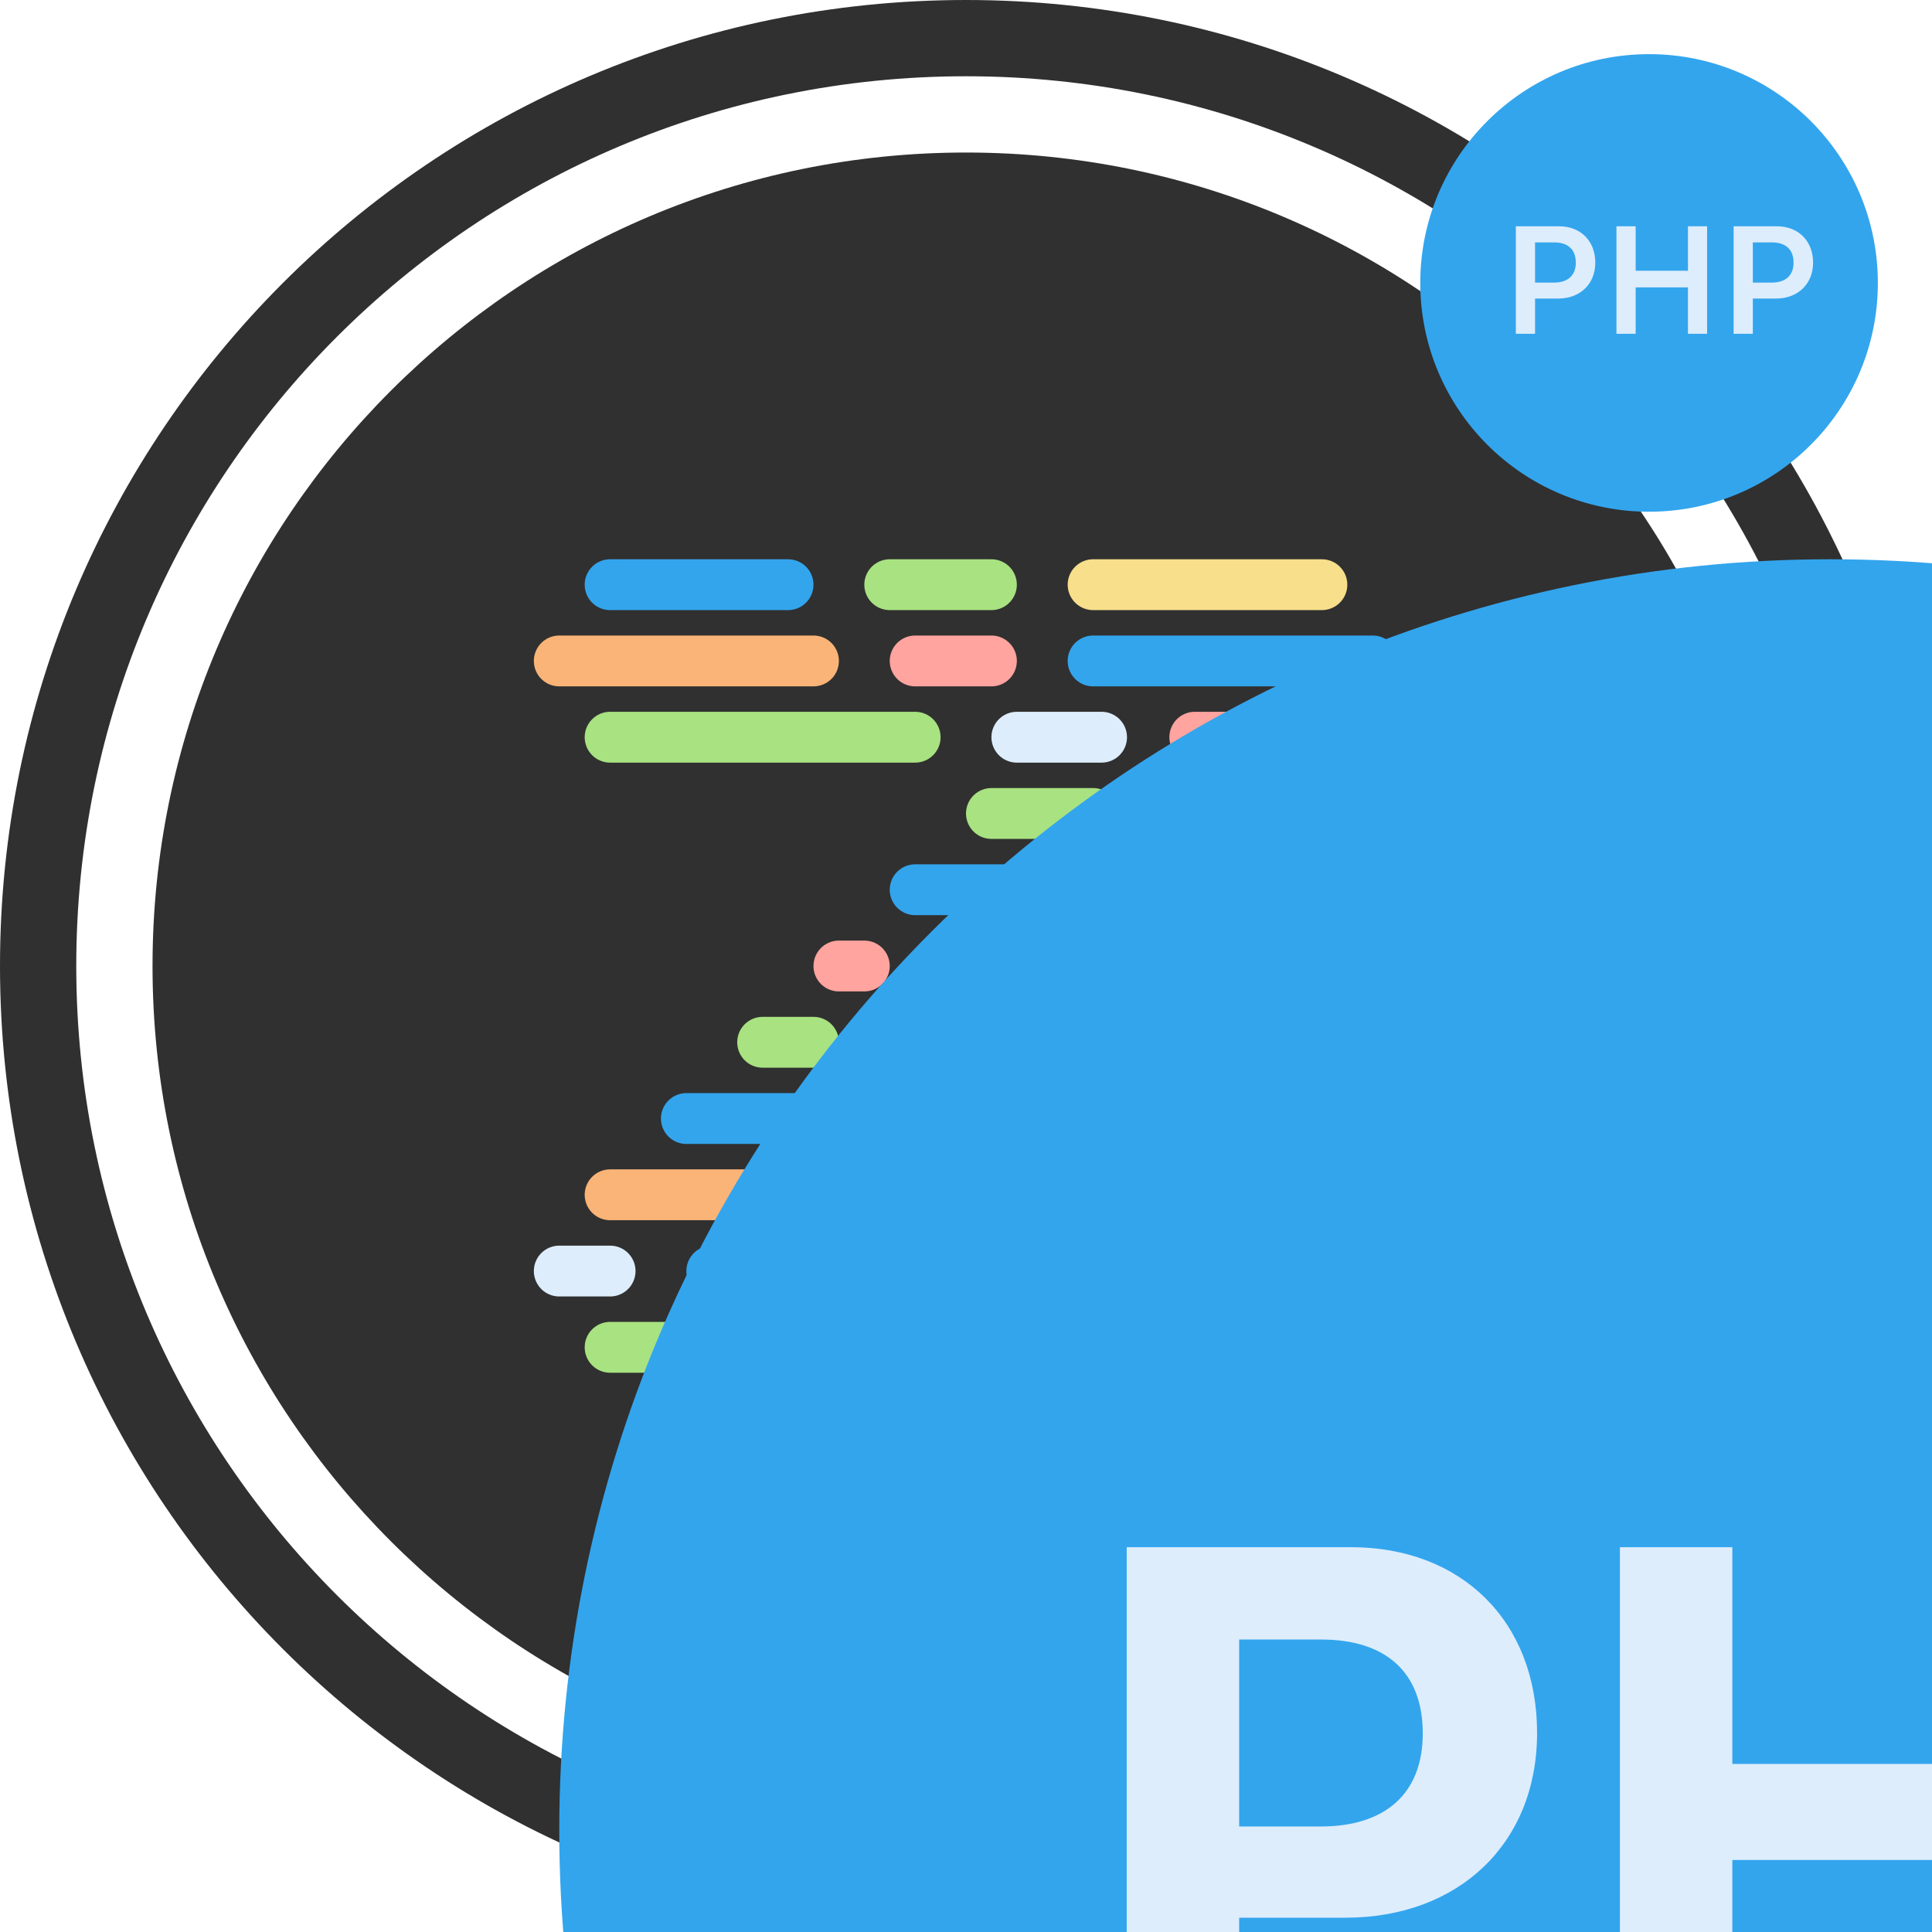
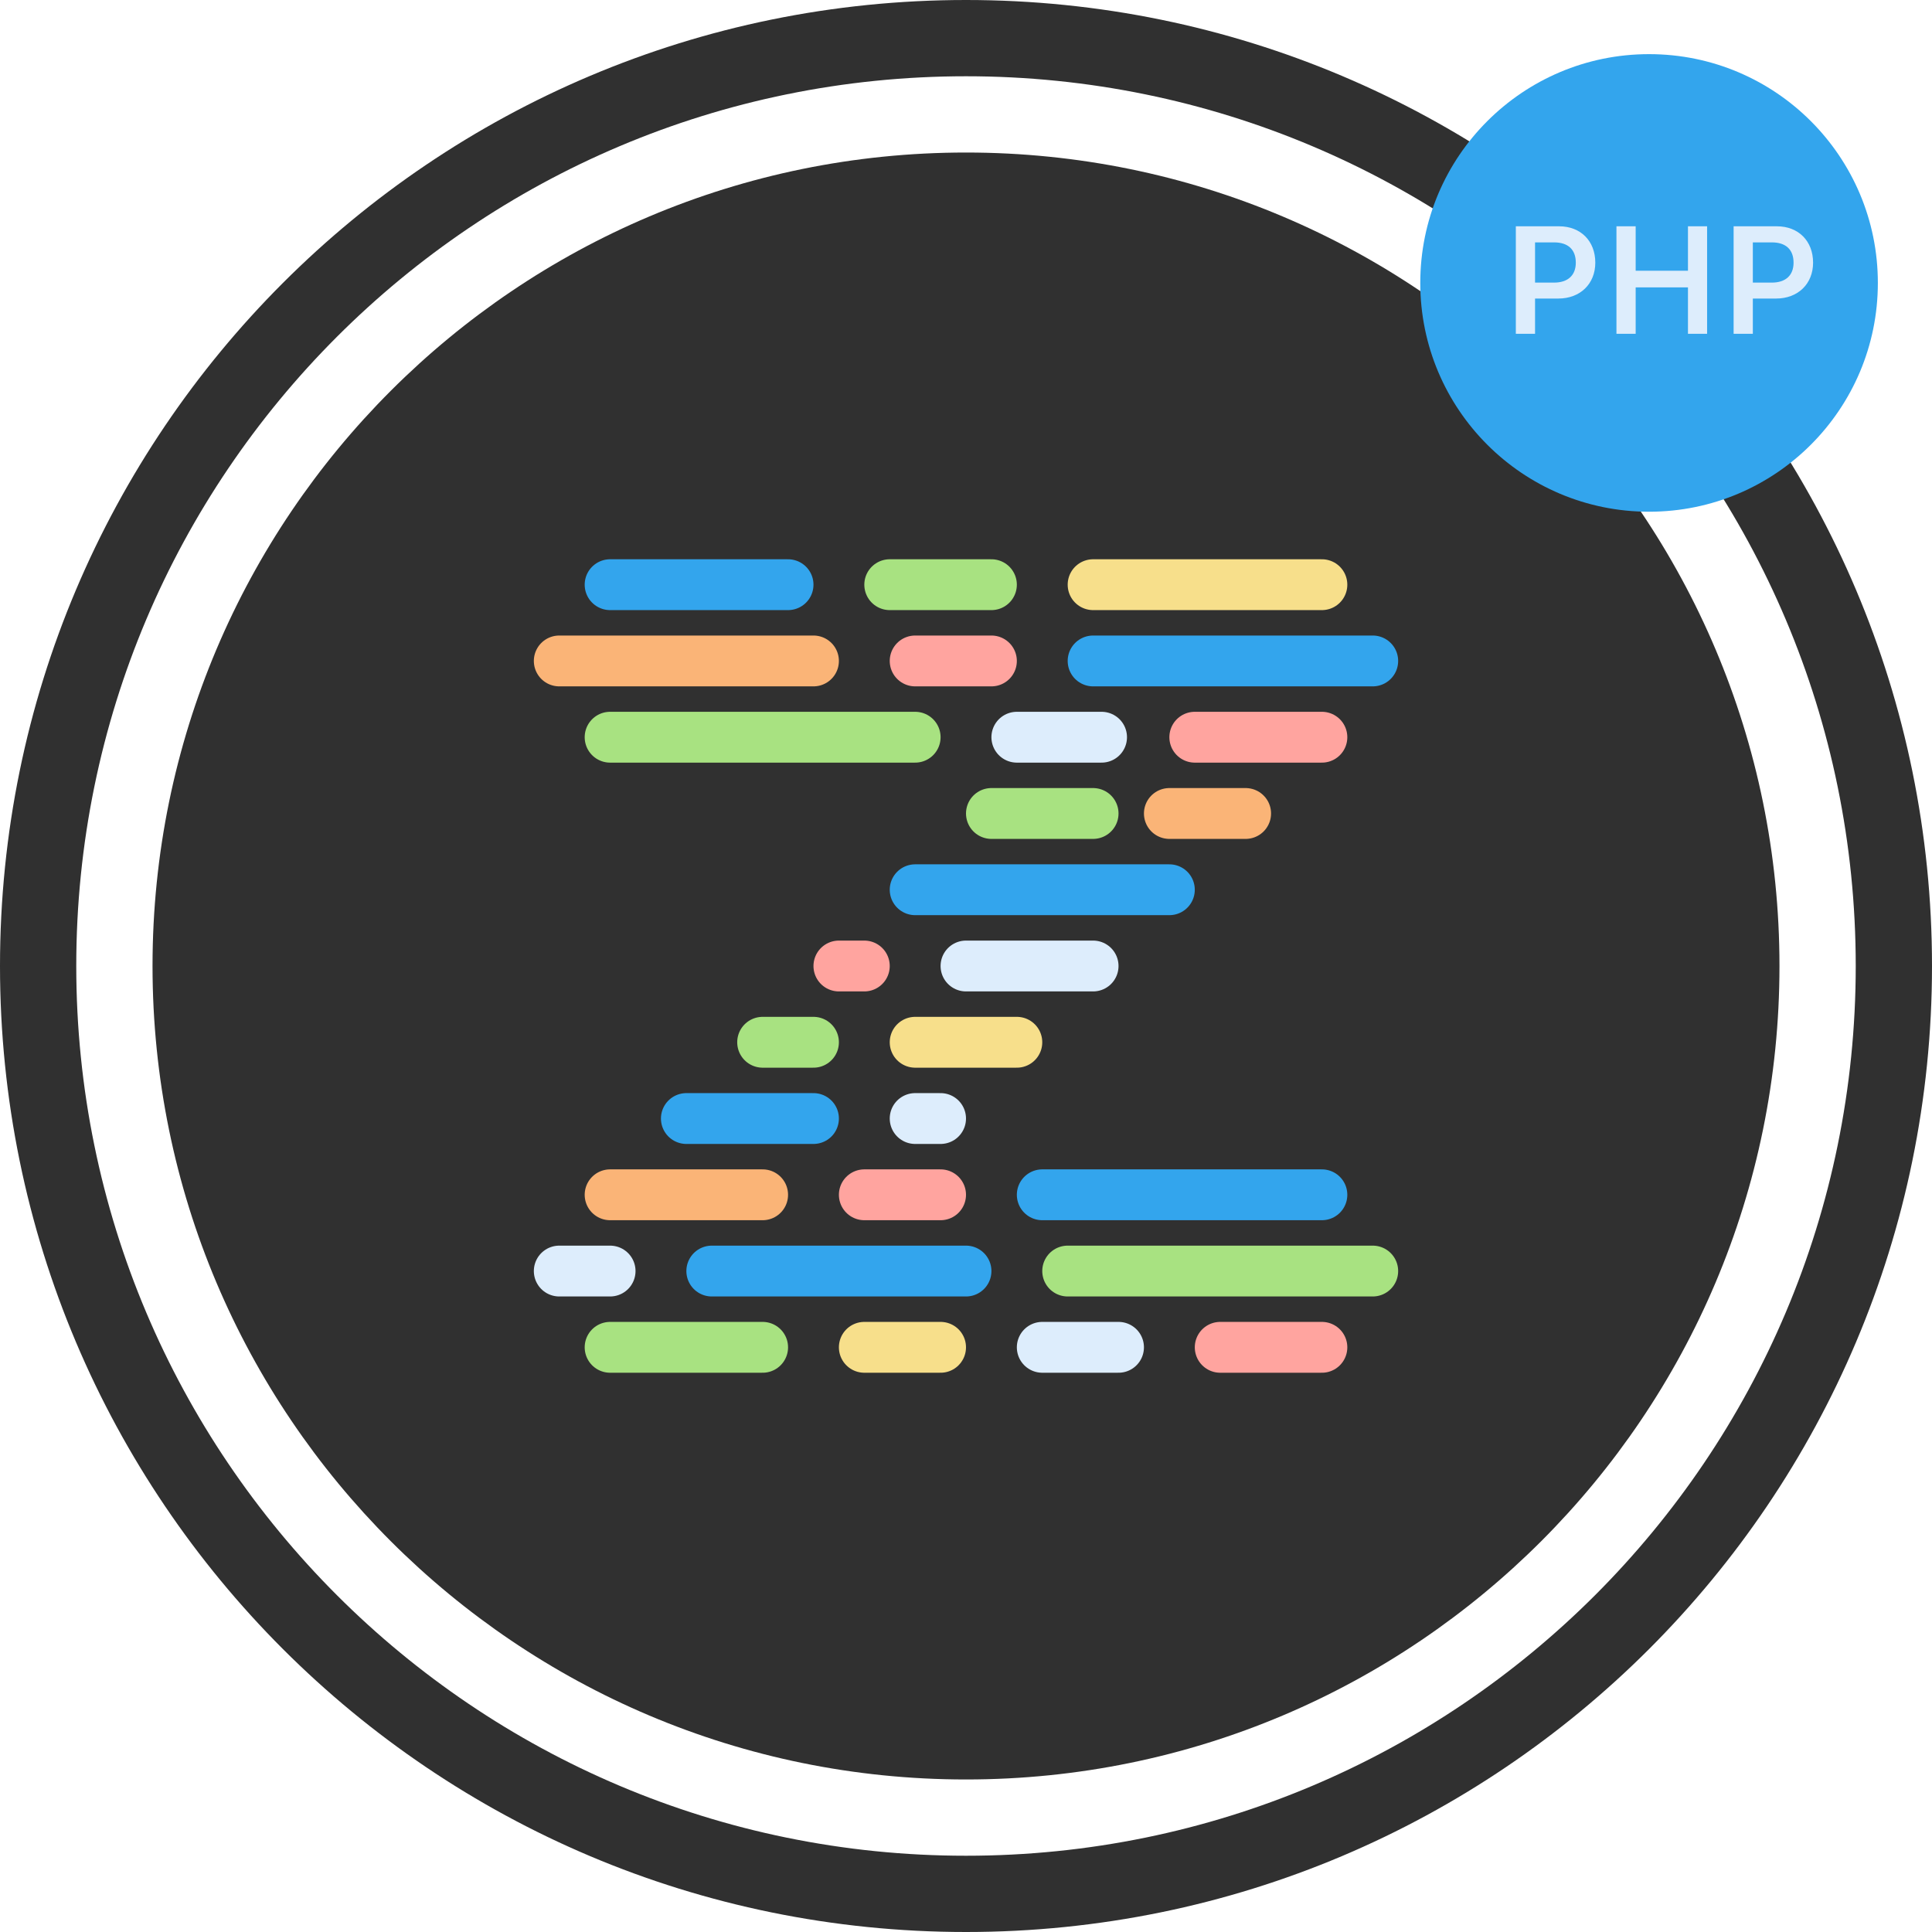
<svg xmlns="http://www.w3.org/2000/svg" width="76px" height="76px" viewBox="0 0 76 76" version="1.1">
  <defs />
  <g id="Symbols" stroke="none" stroke-width="1" fill="none" fill-rule="evenodd">
    <g id="zan-logo">
      <g>
        <g id="background" fill="#303030">
          <path d="M38,76 C58.987,76 76,58.987 76,38 C76,17.013 58.987,0 38,0 C17.013,0 0,17.013 0,38 C0,58.987 17.013,76 38,76 Z M38,73 C57.33,73 73,57.33 73,38 C73,18.67 57.33,3 38,3 C18.67,3 3,18.67 3,38 C3,57.33 18.67,73 38,73 Z" id="ring" />
          <path d="M38,70 C55.673,70 70,55.673 70,38 C70,20.327 55.673,6 38,6 C20.327,6 6,20.327 6,38 C6,55.673 20.327,70 38,70 Z" class="circle" />
        </g>
        <g id="z" transform="translate(22, 22)" stroke-linecap="round" stroke-width="2">
          <g id="—" transform="translate(0, 24)">
            <path d="M2,1 L8,1" class="line" stroke="#FAB477" />
            <path d="M12,1 L15,1" class="line" stroke="#FFA49F" />
            <path d="M19,1 L30,1" class="line" stroke="#33A5ED" />
            <path d="M6,4 L16,4" class="line" stroke="#33A5ED" />
            <path d="M2,7 L8,7" class="line" stroke="#A8E281" />
            <path d="M12,7 L15,7" class="line" stroke="#F7DF8B" />
            <path d="M0,4 L2,4" class="line" stroke="#DDEDFC" />
            <path d="M26,7 L30,7" class="line" stroke="#FFA49F" />
            <path d="M20,4 L32,4" class="line" stroke="#A8E281" />
            <path d="M19,7 L22,7" class="line" stroke="#DDEDFC" />
          </g>
          <g id="／" transform="translate(5, 7.620103)">
            <path d="M11,8.38 L16,8.38" class="line" stroke="#DDEDFC" />
            <path d="M9,5.38 L19,5.38" class="line" stroke="#33A5ED" />
            <path d="M12,2.38 L16,2.38" class="line" stroke="#A8E281" />
            <path d="M19,2.38 L22,2.38" class="line" stroke="#FAB477" />
            <path d="M6,8.38 L7,8.38" class="line" stroke="#FFA49F" />
            <path d="M0,14.38 L5,14.38" class="line" stroke="#33A5ED" />
            <path d="M9,14.38 L10,14.38" class="line" stroke="#DDEDFC" />
            <path d="M3,11.38 L5,11.38" class="line" stroke="#A8E281" />
            <path d="M9,11.38 L13,11.38" class="line" stroke="#F7DF8B" />
          </g>
          <g id="—">
            <path d="M2,1 L9,1" class="line" stroke="#33A5ED" />
            <path d="M13,1 L17,1" class="line" stroke="#A8E281" />
            <path d="M21,1 L30,1" class="line" stroke="#F7DF8B" />
            <path d="M0,4 L10,4" class="line" stroke="#FAB477" />
            <path d="M2,7 L14,7" class="line" stroke="#A8E281" />
            <path d="M14,4 L17,4" class="line" stroke="#FFA49F" />
            <path d="M25,7 L30,7" class="line" stroke="#FFA49F" />
            <path d="M21,4 L32,4" class="line" stroke="#33A5ED" />
            <path d="M18,7 L21.333,7" class="line" stroke="#DDEDFC" />
          </g>
-           <g id="PHP">
-             <path d="M50,100 C77.614,100 100,77.614 100,50 C100,22.386 77.614,0 50,0 C22.386,0 0,22.386 0,50 C0,77.614 22.386,100 50,100 Z" id="Oval" fill="#33A5ED" />
-             <path d="M22.322,38.862 L22.322,60 L26.746,60 L26.746,53.438 L30.921,53.438 C35.374,53.438 38.465,50.522 38.465,46.172 C38.465,41.777 35.491,38.862 31.14,38.862 L22.322,38.862 Z M26.746,42.495 L29.968,42.495 C32.517,42.495 33.968,43.784 33.968,46.187 C33.968,48.56 32.488,49.849 29.954,49.849 L26.746,49.849 L26.746,42.495 Z M60.092,60 L60.092,38.862 L55.668,38.862 L55.668,47.388 L46.146,47.388 L46.146,38.862 L41.723,38.862 L41.723,60 L46.146,60 L46.146,51.167 L55.668,51.167 L55.668,60 L60.092,60 Z M64.404,38.862 L64.404,60 L68.828,60 L68.828,53.438 L73.003,53.438 C77.456,53.438 80.547,50.522 80.547,46.172 C80.547,41.777 77.573,38.862 73.223,38.862 L64.404,38.862 Z M68.828,42.495 L72.051,42.495 C74.6,42.495 76.05,43.784 76.05,46.187 C76.05,48.56 74.57,49.849 72.036,49.849 L68.828,49.849 L68.828,42.495 Z" fill="#DDEDFC" />
-           </g>
        </g>
        <g id="php" transform="translate(55.8701, 2.12994)">
          <path d="M9,18 C13.971,18 18,13.971 18,9 C18,4.029 13.971,0 9,0 C4.029,0 0,4.029 0,9 C0,13.971 4.029,18 9,18 Z" class="circle" fill="#33A5ED" />
          <path d="M3.759,6.772 L3.759,11 L4.515,11 L4.515,9.614 L5.432,9.614 C6.288,9.614 6.885,9.04 6.885,8.202 C6.885,7.35 6.308,6.772 5.464,6.772 L3.759,6.772 Z M4.515,7.405 L5.265,7.405 C5.81,7.405 6.118,7.684 6.118,8.202 C6.118,8.706 5.801,8.987 5.262,8.987 L4.515,8.987 L4.515,7.405 Z M11.283,11 L11.283,6.772 L10.53,6.772 L10.53,8.521 L8.473,8.521 L8.473,6.772 L7.717,6.772 L7.717,11 L8.473,11 L8.473,9.175 L10.53,9.175 L10.53,11 L11.283,11 Z M12.326,6.772 L12.326,11 L13.082,11 L13.082,9.614 L13.999,9.614 C14.854,9.614 15.452,9.04 15.452,8.202 C15.452,7.35 14.875,6.772 14.031,6.772 L12.326,6.772 Z M13.082,7.405 L13.832,7.405 C14.376,7.405 14.684,7.684 14.684,8.202 C14.684,8.706 14.368,8.987 13.829,8.987 L13.082,8.987 L13.082,7.405 Z" fill="#DDEDFC" />
        </g>
      </g>
    </g>
  </g>
</svg>
